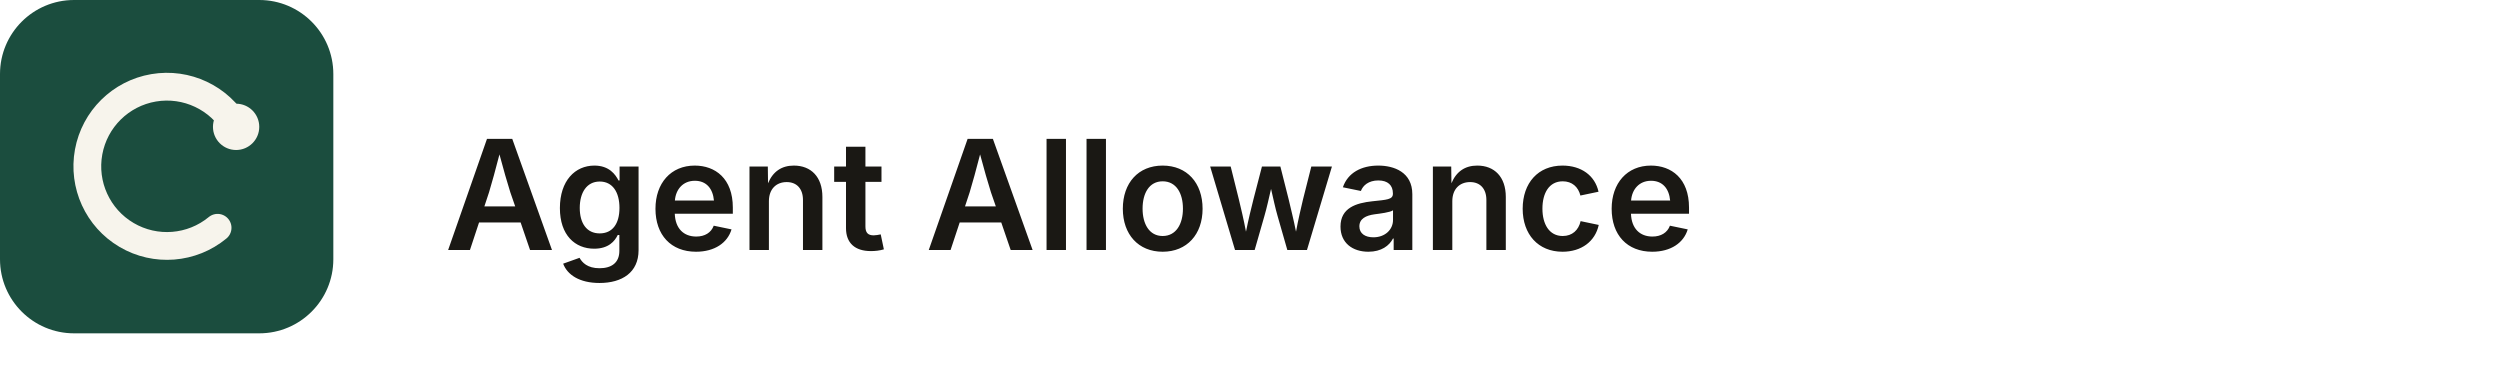
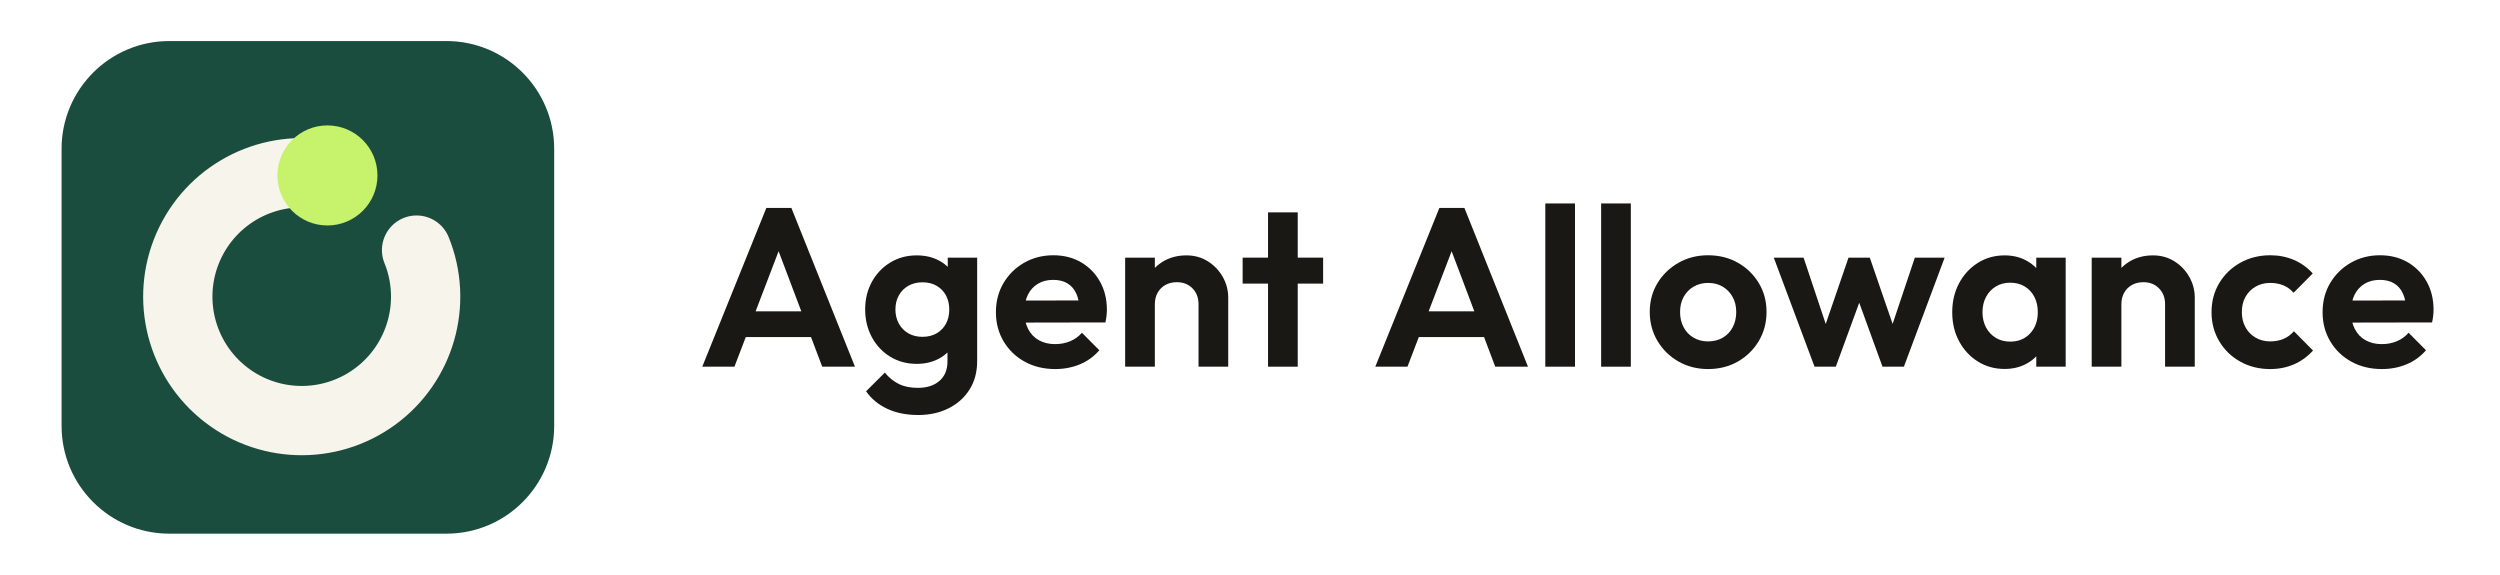
- <svg xmlns="http://www.w3.org/2000/svg" viewBox="0 0 360 56" role="img" aria-label="Agent Allowance">
-   <svg x="0" y="0" width="48" height="48" viewBox="0 0 36 36">
-     <rect width="36" height="36" rx="8" fill="#1B4D3E" />
-     <path d="M23.5 24.6A8.6 8.6 0 1 1 25.5 13.7" fill="none" stroke="#F7F4EC" stroke-width="3" stroke-linecap="round" />
-     <circle cx="25.5" cy="13.7" r="2.5" fill="#F7F4EC" />
+ <svg xmlns="http://www.w3.org/2000/svg" viewBox="0 0 243.6 56" role="img" aria-label="Agent Allowance">
+   <svg x="6" y="4.0" width="48" height="48" viewBox="0 0 32 32">
+     <rect width="32" height="32" rx="7" fill="#1B4D3E" />
+     <path d="M 23.06 13.58 A 8.05 8.05 0 1 1 17.27 8.73" fill="none" stroke="#F7F4EC" stroke-width="4.5" stroke-linecap="round" />
+     <circle cx="17.27" cy="8.73" r="3.25" fill="#C6F36B" />
  </svg>
-   <text x="64" y="36" fill="#1A1814" font-family="Inter, Segoe UI, sans-serif" font-size="22" font-weight="600">Agent Allowance</text>
+   <g fill="#1A1814" transform="translate(68.0 35.73)">
+     <path d="M19.5 0 303.25 703H414.25L695.75 0H550.75L333 576.5H382.5L162 0ZM170 131.25V245.25H547.75V131.25Z" transform="translate(0.00 0) scale(0.022 -0.022)" />
+     <path d="M260.25 -214Q182.5 -214 123.75 -186.5Q65 -159 30 -109L113 -26.25Q140.5 -59.5 175.25 -76.625Q210 -93.75 259 -93.75Q319.75 -93.75 355.125 -62.875Q390.5 -32 390.5 22.5V143.5L412.75 249.5L391.75 356V483H522V24.5Q522 -47.5 488.5 -100.875Q455 -154.25 396.0 -184.125Q337 -214 260.25 -214ZM254.25 12.5Q189 12.5 137.125 44.125Q85.25 75.75 55.625 130.75Q26 185.75 26 253.5Q26 321.5 55.625 375.625Q85.25 429.75 137.125 461.375Q189 493 254.25 493Q307.75 493 349.125 472.125Q390.5 451.25 414.625 414.375Q438.75 377.5 440.5 328.5V177Q438.75 128.75 414.25 91.5Q389.75 54.25 348.375 33.375Q307 12.5 254.25 12.5ZM279.75 132.25Q315.75 132.25 342.5 147.75Q369.25 163.25 383.875 190.375Q398.5 217.5 398.5 253Q398.5 288.5 383.875 315.625Q369.25 342.75 342.625 358.25Q316 373.75 280 373.75Q244.25 373.75 217.125 358.25Q190 342.75 175.0 315.5Q160 288.25 160 253Q160 218.75 175.0 191.125Q190 163.5 217.0 147.875Q244 132.25 279.75 132.25Z" transform="translate(15.73 0) scale(0.022 -0.022)" />
+     <path d="M288.75 -10.5Q213.25 -10.5 153.875 22.0Q94.5 54.5 60.25 111.875Q26 169.25 26 241.5Q26 313.5 59.625 370.375Q93.25 427.25 151.125 460.375Q209 493.5 280.25 493.5Q349.75 493.5 403.125 462.375Q456.5 431.25 487.0 376.75Q517.5 322.25 517.5 252.5Q517.5 239.75 516.0 226.25Q514.5 212.75 511 196L104.5 195.25V292.75L450 293.5L396.5 253.25Q395 296.25 381.375 325.125Q367.75 354 342.375 369.25Q317 384.5 279.75 384.5Q240.75 384.5 212.0 367.25Q183.25 350 167.625 318.625Q152 287.25 152 243.5Q152 199.5 168.625 167.125Q185.25 134.75 216.0 117.375Q246.75 100 288 100Q324.5 100 354.75 112.625Q385 125.25 407 150.25L484 72.75Q448.5 31.5 398.0 10.5Q347.5 -10.5 288.75 -10.5Z" transform="translate(28.47 0) scale(0.022 -0.022)" />
+     <path d="M382.5 0V276.75Q382.5 320 355.5 347.125Q328.5 374.25 286.434 374.25Q257.809 374.25 235.779 362.0Q213.75 349.75 201.375 327.625Q189 305.5 189 276.75L137.75 303.25Q137.75 359.5 162.375 402.125Q187 444.75 230.422 468.875Q273.844 493 328.797 493Q382.25 493 424.125 466.5Q466 440 490.0 397.25Q514 354.5 514 306V0ZM57.5 0V483H189V0Z" transform="translate(40.37 0) scale(0.022 -0.022)" />
+     <path d="M128.5 0V683.5H260V0ZM16 368V483H372.5V368Z" transform="translate(52.73 0) scale(0.022 -0.022)" />
+     <path d="M19.5 0 303.25 703H414.25L695.75 0H550.75L333 576.5H382.5L162 0ZM170 131.25V245.25H547.75V131.25Z" transform="translate(65.58 0) scale(0.022 -0.022)" />
+     <path d="M57.5 0V723H189V0Z" transform="translate(81.31 0) scale(0.022 -0.022)" />
+     <path d="M57.5 0V723H189V0Z" transform="translate(86.75 0) scale(0.022 -0.022)" />
+     <path d="M284.5 -10.5Q211.75 -10.5 153.125 23.0Q94.5 56.5 60.25 114.0Q26 171.5 26 242.5Q26 313.5 60.125 370.0Q94.25 426.5 152.875 460.0Q211.5 493.5 284.25 493.5Q357.75 493.5 416.25 460.375Q474.75 427.25 509.0 370.375Q543.25 313.5 543.25 242.5Q543.25 171.5 509.125 114.0Q475 56.5 416.5 23.0Q358 -10.5 284.5 -10.5ZM284.25 112Q321.25 112 349.5 128.5Q377.75 145 393.375 174.625Q409 204.25 409 242.25Q409 280.25 392.875 309.125Q376.75 338 349.0 354.5Q321.25 371 284.25 371Q248.25 371 220.0 354.375Q191.75 337.75 176.0 308.875Q160.25 280 160.25 242Q160.25 204.25 176.0 174.625Q191.75 145 220.0 128.5Q248.25 112 284.25 112Z" transform="translate(92.18 0) scale(0.022 -0.022)" />
+     <path d="M186.75 0 6.25 483H138.25L255.5 131.75L216.25 130.75L337.25 483H431.5L552.75 130.75L513.25 131.75L631 483H763L582.5 0H487.75L366.25 334H403.25L281 0Z" transform="translate(104.70 0) scale(0.022 -0.022)" />
+     <path d="M259.5 -10Q193.5 -10 140.875 23.0Q88.25 56 57.875 112.75Q27.5 169.5 27.5 240.75Q27.5 312.75 57.875 369.625Q88.25 426.5 140.875 459.75Q193.5 493 259.5 493Q311.5 493 352.5 471.75Q393.5 450.5 418.375 413.25Q443.25 376 445 328.5V154.5Q443.25 107 418.75 69.75Q394.25 32.5 352.875 11.25Q311.5 -10 259.5 -10ZM284 111Q339 111 372.75 147.625Q406.5 184.25 406.5 241.5Q406.5 280 391.25 309.375Q376 338.75 348.5 355.375Q321 372 284.25 372Q248.25 372 220.75 355.375Q193.25 338.75 177.375 309.25Q161.5 279.75 161.5 241.5Q161.5 203.25 177.25 173.75Q193 144.25 220.625 127.625Q248.25 111 284 111ZM399.75 0V129.75L420.75 247.5L399.75 364.25V483H530V0Z" transform="translate(121.62 0) scale(0.022 -0.022)" />
+     <path d="M382.5 0V276.75Q382.5 320 355.5 347.125Q328.5 374.25 286.434 374.25Q257.809 374.25 235.779 362.0Q213.75 349.75 201.375 327.625Q189 305.5 189 276.75L137.75 303.25Q137.75 359.5 162.375 402.125Q187 444.75 230.422 468.875Q273.844 493 328.797 493Q382.25 493 424.125 466.5Q466 440 490.0 397.25Q514 354.5 514 306V0ZM57.5 0V483H189V0Z" transform="translate(134.55 0) scale(0.022 -0.022)" />
+     <path d="M285.5 -10.5Q212.25 -10.5 153.125 22.5Q94 55.5 60.0 112.875Q26 170.25 26 241.25Q26 313.25 60.125 370.25Q94.25 427.25 153.5 460.375Q212.75 493.5 286.25 493.5Q342.75 493.5 390.75 472.875Q438.75 452.25 474.25 413L389.5 327.5Q370.5 349.25 344.375 360.125Q318.25 371 286.25 371Q249.5 371 221.0 354.5Q192.5 338 176.375 309.25Q160.25 280.5 160.25 241.75Q160.25 203.75 176.375 174.5Q192.5 145.25 221.125 128.625Q249.75 112 286.25 112Q319 112 345.375 123.375Q371.75 134.75 390.75 157L475.5 71.5Q439.25 31.5 391.125 10.5Q343 -10.5 285.5 -10.5Z" transform="translate(146.92 0) scale(0.022 -0.022)" />
+     <path d="M288.75 -10.5Q213.25 -10.5 153.875 22.0Q94.5 54.5 60.25 111.875Q26 169.25 26 241.5Q26 313.5 59.625 370.375Q93.25 427.25 151.125 460.375Q209 493.5 280.25 493.5Q349.75 493.5 403.125 462.375Q456.5 431.25 487.0 376.75Q517.5 322.25 517.5 252.5Q517.5 239.75 516.0 226.25Q514.5 212.75 511 196L104.5 195.25V292.75L450 293.5L396.5 253.25Q395 296.25 381.375 325.125Q367.75 354 342.375 369.25Q317 384.5 279.75 384.5Q240.75 384.5 212.0 367.25Q183.25 350 167.625 318.625Q152 287.25 152 243.5Q152 199.5 168.625 167.125Q185.25 134.75 216.0 117.375Q246.75 100 288 100Q324.5 100 354.75 112.625Q385 125.25 407 150.25L484 72.75Q448.5 31.5 398.0 10.5Q347.5 -10.5 288.75 -10.5Z" transform="translate(157.74 0) scale(0.022 -0.022)" />
+   </g>
</svg>
